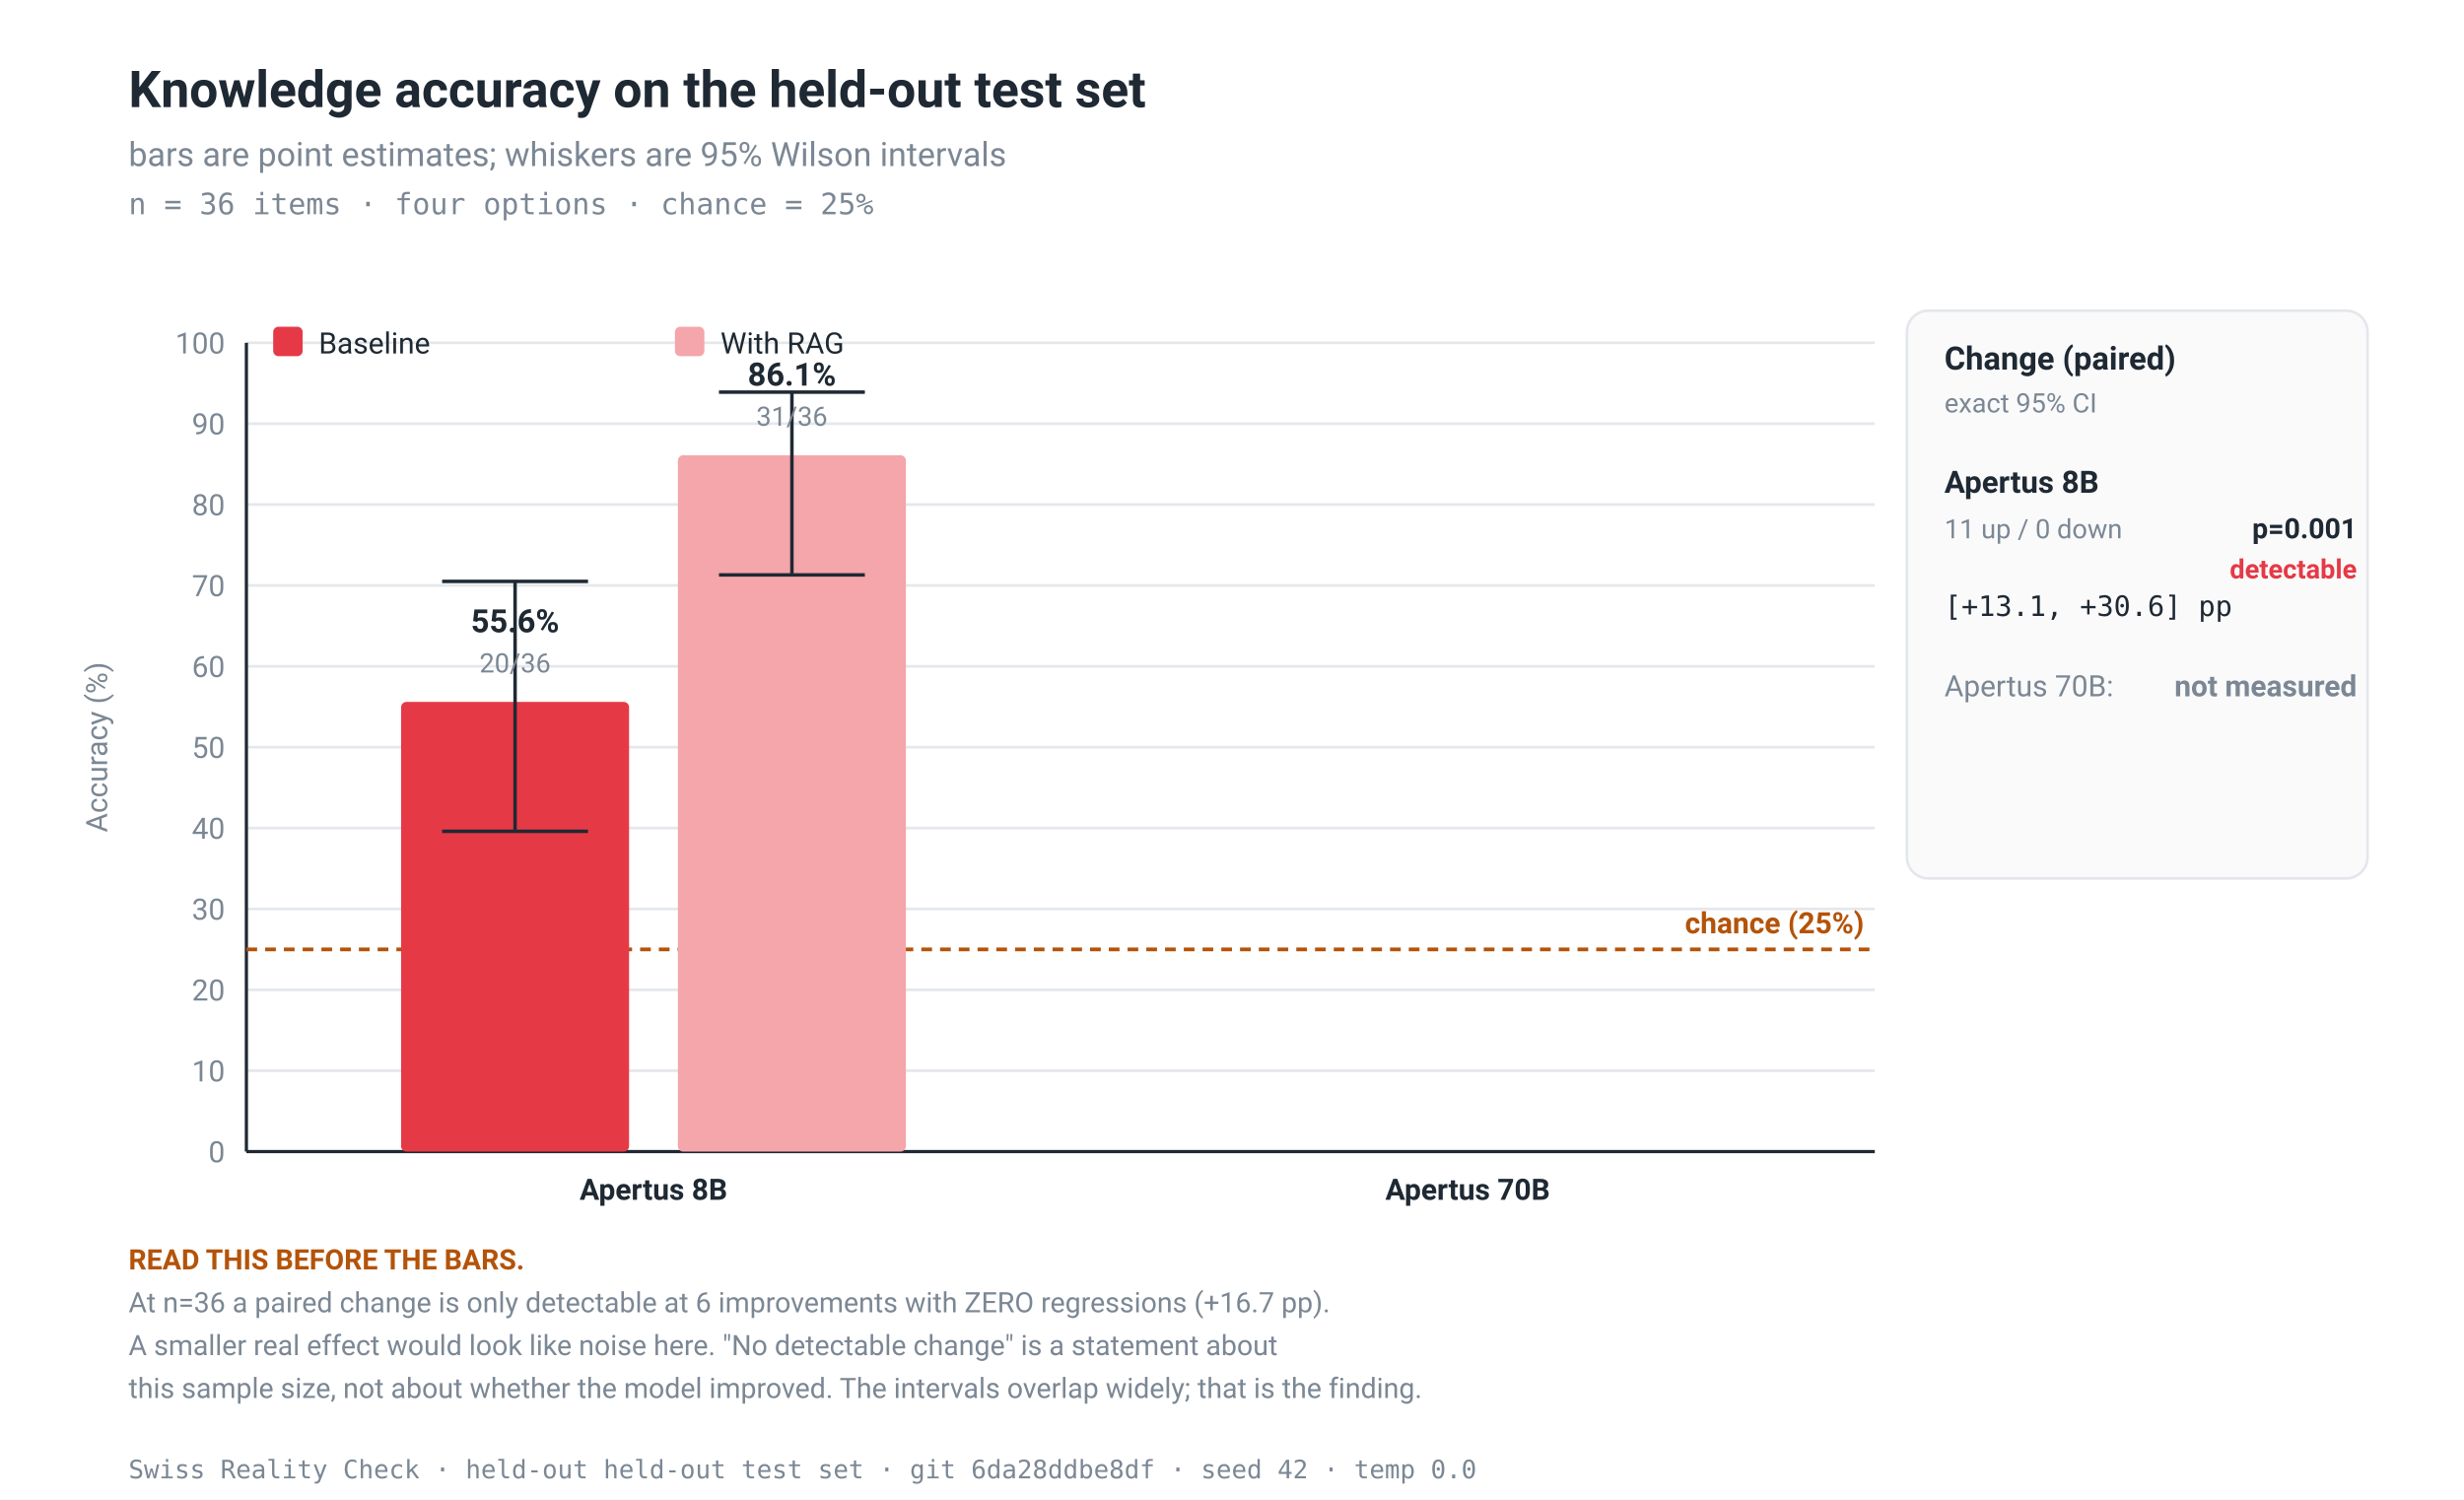
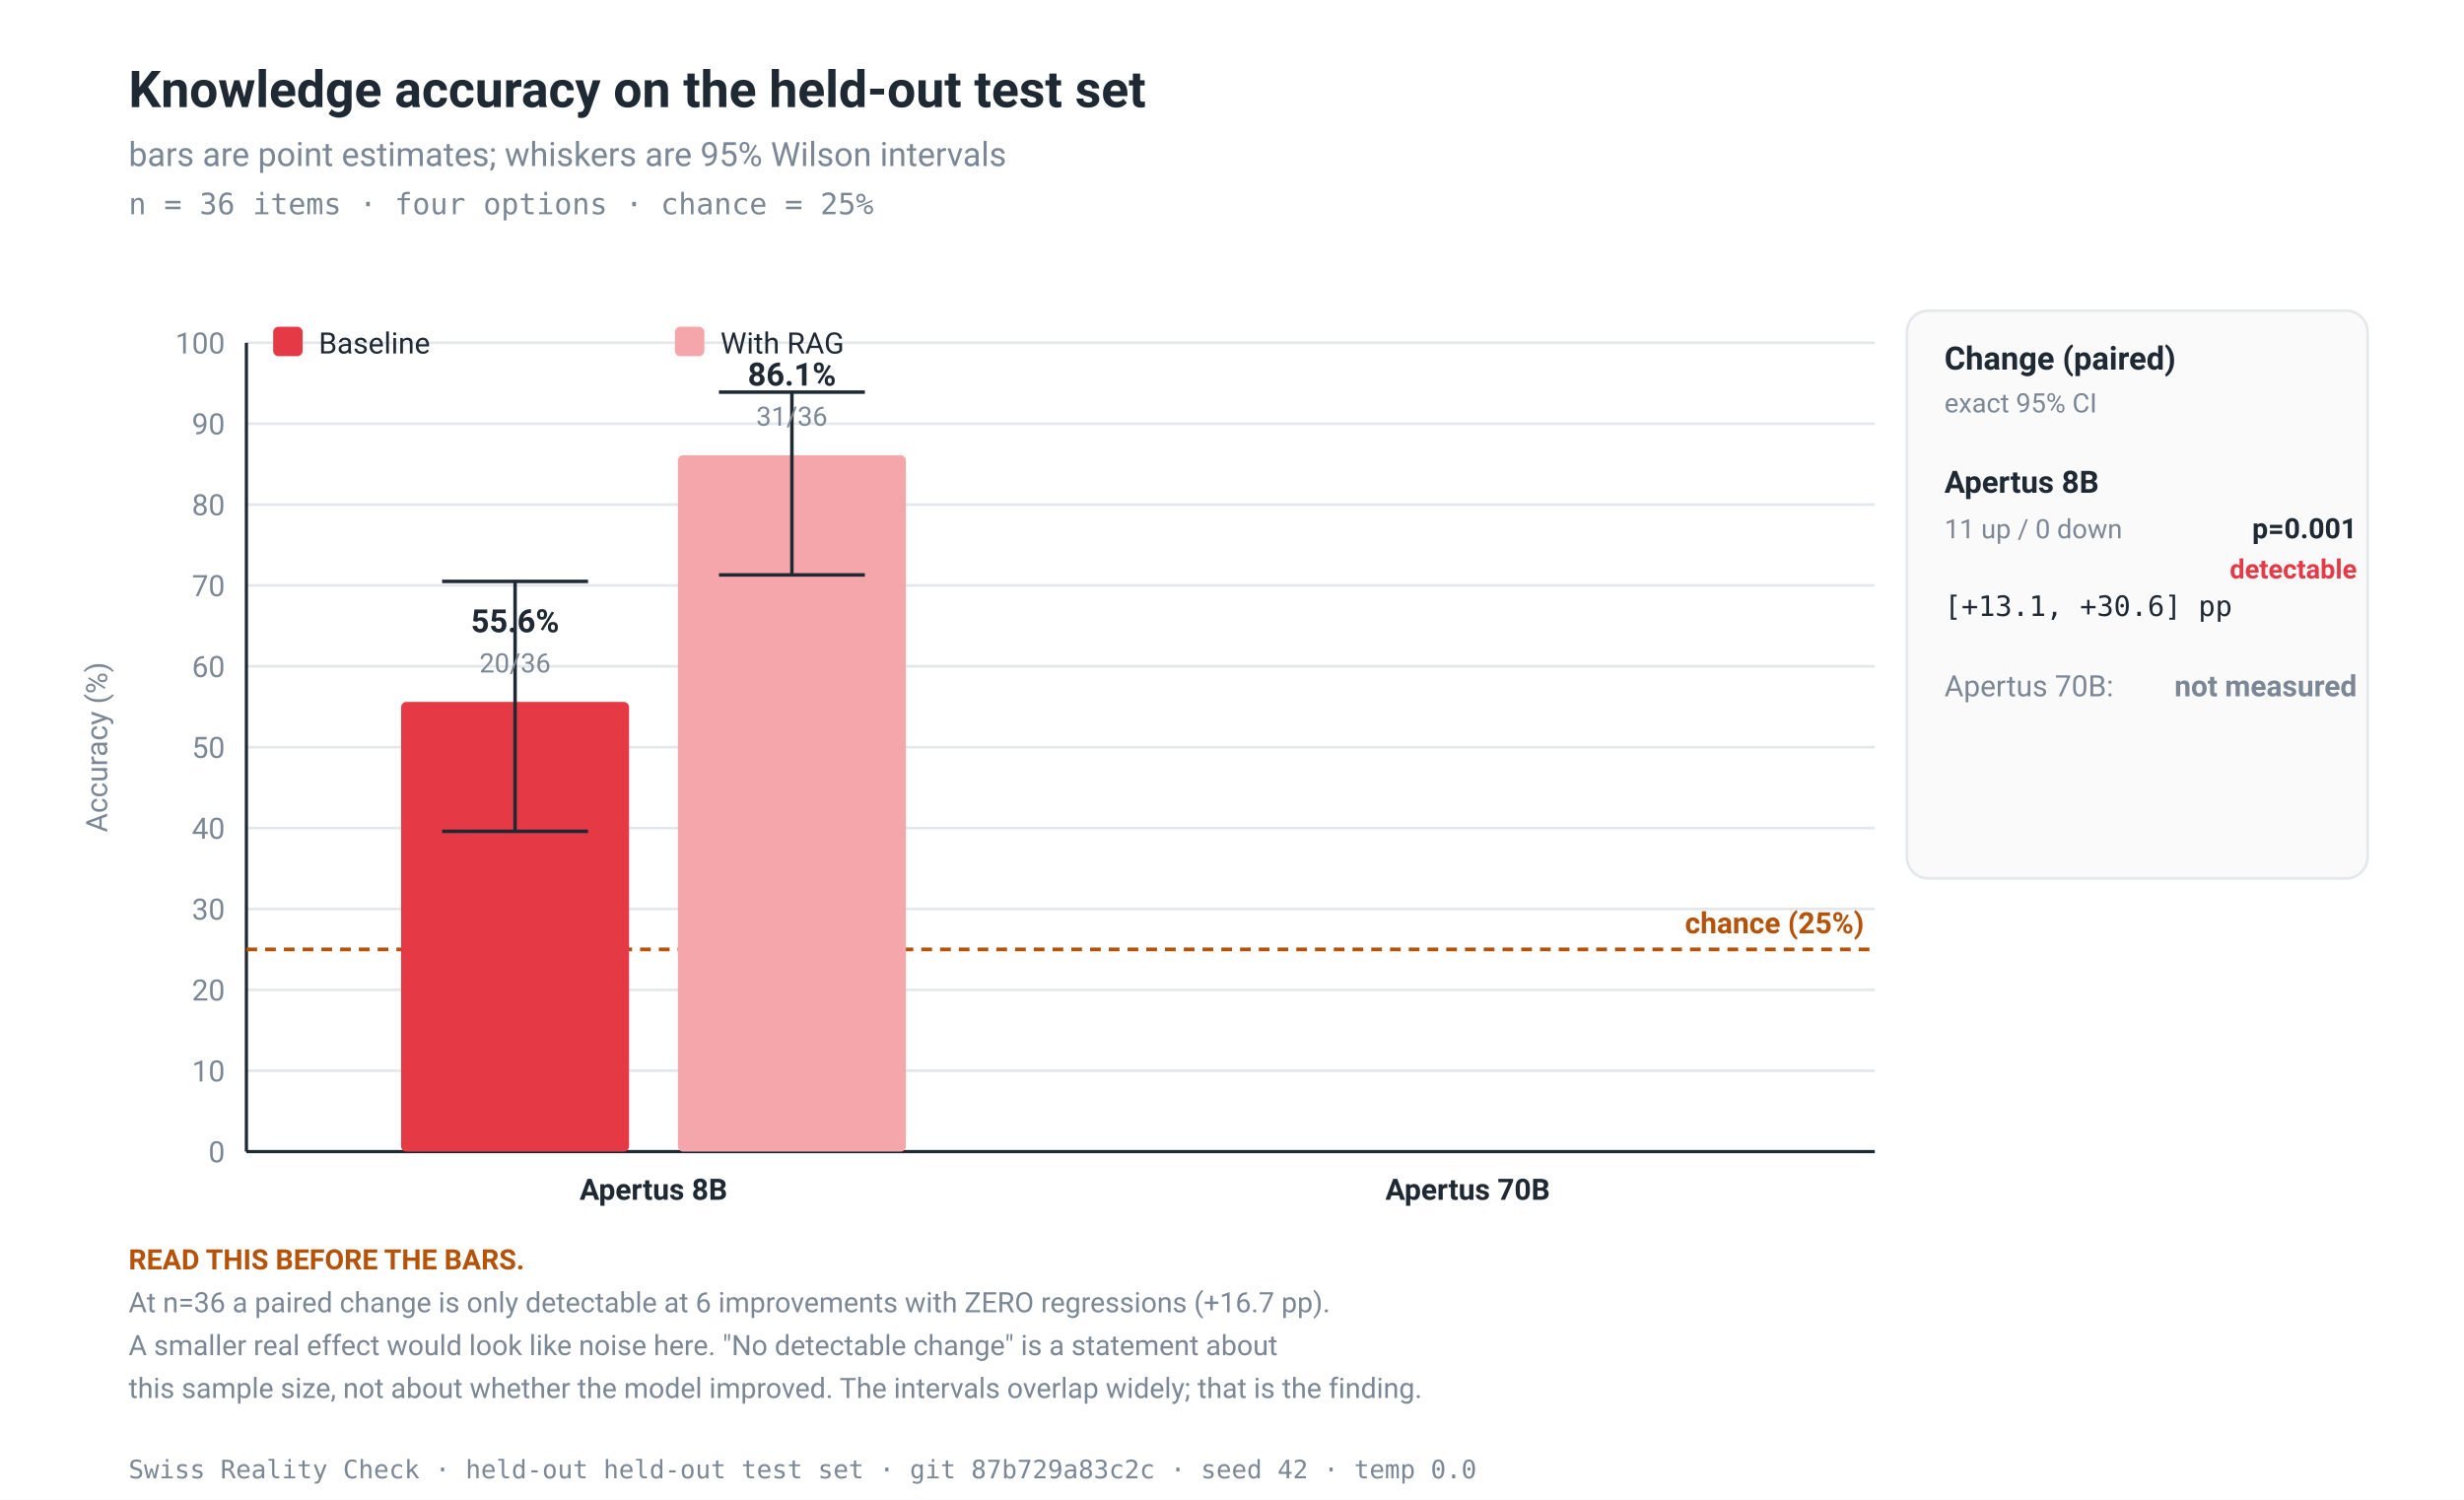
<svg xmlns="http://www.w3.org/2000/svg" width="920" height="560" viewBox="0 0 920 560" role="img" aria-labelledby="t" font-family="ui-sans-serif, -apple-system, 'Segoe UI', Roboto, 'Helvetica Neue', Arial, sans-serif">
  <rect width="920" height="560" fill="#FFFFFF" />
  <text x="48.00" y="40.00" font-family="ui-sans-serif, -apple-system, 'Segoe UI', Roboto, 'Helvetica Neue', Arial, sans-serif" font-size="19" fill="#1F2933" font-weight="bold" text-anchor="start" opacity="1.0" font-style="">Knowledge accuracy on the held-out test set</text>
  <text x="48.00" y="62.00" font-family="ui-sans-serif, -apple-system, 'Segoe UI', Roboto, 'Helvetica Neue', Arial, sans-serif" font-size="12.5" fill="#7B8794" font-weight="normal" text-anchor="start" opacity="1.0" font-style="">bars are point estimates; whiskers are 95% Wilson intervals</text>
  <text x="48.00" y="80.00" font-family="ui-monospace, SFMono-Regular, Menlo, Consolas, monospace" font-size="11" fill="#7B8794" font-weight="normal" text-anchor="start" opacity="1.0" font-style="">n = 36 items · four options · chance = 25%</text>
  <line x1="92.00" y1="430.00" x2="700.00" y2="430.00" stroke="#E4E7EB" stroke-width="1" stroke-linecap="butt" />
  <text x="84.00" y="434.00" font-family="ui-sans-serif, -apple-system, 'Segoe UI', Roboto, 'Helvetica Neue', Arial, sans-serif" font-size="11" fill="#7B8794" font-weight="normal" text-anchor="end" opacity="1.0" font-style="">0</text>
  <line x1="92.00" y1="399.80" x2="700.00" y2="399.80" stroke="#E4E7EB" stroke-width="1" stroke-linecap="butt" />
  <text x="84.00" y="403.80" font-family="ui-sans-serif, -apple-system, 'Segoe UI', Roboto, 'Helvetica Neue', Arial, sans-serif" font-size="11" fill="#7B8794" font-weight="normal" text-anchor="end" opacity="1.0" font-style="">10</text>
  <line x1="92.00" y1="369.60" x2="700.00" y2="369.60" stroke="#E4E7EB" stroke-width="1" stroke-linecap="butt" />
  <text x="84.00" y="373.60" font-family="ui-sans-serif, -apple-system, 'Segoe UI', Roboto, 'Helvetica Neue', Arial, sans-serif" font-size="11" fill="#7B8794" font-weight="normal" text-anchor="end" opacity="1.0" font-style="">20</text>
  <line x1="92.00" y1="339.40" x2="700.00" y2="339.40" stroke="#E4E7EB" stroke-width="1" stroke-linecap="butt" />
  <text x="84.00" y="343.40" font-family="ui-sans-serif, -apple-system, 'Segoe UI', Roboto, 'Helvetica Neue', Arial, sans-serif" font-size="11" fill="#7B8794" font-weight="normal" text-anchor="end" opacity="1.0" font-style="">30</text>
  <line x1="92.00" y1="309.20" x2="700.00" y2="309.20" stroke="#E4E7EB" stroke-width="1" stroke-linecap="butt" />
  <text x="84.00" y="313.20" font-family="ui-sans-serif, -apple-system, 'Segoe UI', Roboto, 'Helvetica Neue', Arial, sans-serif" font-size="11" fill="#7B8794" font-weight="normal" text-anchor="end" opacity="1.0" font-style="">40</text>
  <line x1="92.00" y1="279.00" x2="700.00" y2="279.00" stroke="#E4E7EB" stroke-width="1" stroke-linecap="butt" />
  <text x="84.00" y="283.00" font-family="ui-sans-serif, -apple-system, 'Segoe UI', Roboto, 'Helvetica Neue', Arial, sans-serif" font-size="11" fill="#7B8794" font-weight="normal" text-anchor="end" opacity="1.0" font-style="">50</text>
  <line x1="92.00" y1="248.80" x2="700.00" y2="248.80" stroke="#E4E7EB" stroke-width="1" stroke-linecap="butt" />
  <text x="84.00" y="252.80" font-family="ui-sans-serif, -apple-system, 'Segoe UI', Roboto, 'Helvetica Neue', Arial, sans-serif" font-size="11" fill="#7B8794" font-weight="normal" text-anchor="end" opacity="1.0" font-style="">60</text>
  <line x1="92.00" y1="218.60" x2="700.00" y2="218.60" stroke="#E4E7EB" stroke-width="1" stroke-linecap="butt" />
  <text x="84.00" y="222.60" font-family="ui-sans-serif, -apple-system, 'Segoe UI', Roboto, 'Helvetica Neue', Arial, sans-serif" font-size="11" fill="#7B8794" font-weight="normal" text-anchor="end" opacity="1.0" font-style="">70</text>
  <line x1="92.00" y1="188.40" x2="700.00" y2="188.40" stroke="#E4E7EB" stroke-width="1" stroke-linecap="butt" />
  <text x="84.00" y="192.40" font-family="ui-sans-serif, -apple-system, 'Segoe UI', Roboto, 'Helvetica Neue', Arial, sans-serif" font-size="11" fill="#7B8794" font-weight="normal" text-anchor="end" opacity="1.0" font-style="">80</text>
  <line x1="92.00" y1="158.20" x2="700.00" y2="158.20" stroke="#E4E7EB" stroke-width="1" stroke-linecap="butt" />
  <text x="84.00" y="162.20" font-family="ui-sans-serif, -apple-system, 'Segoe UI', Roboto, 'Helvetica Neue', Arial, sans-serif" font-size="11" fill="#7B8794" font-weight="normal" text-anchor="end" opacity="1.0" font-style="">90</text>
  <line x1="92.00" y1="128.00" x2="700.00" y2="128.00" stroke="#E4E7EB" stroke-width="1" stroke-linecap="butt" />
  <text x="84.00" y="132.00" font-family="ui-sans-serif, -apple-system, 'Segoe UI', Roboto, 'Helvetica Neue', Arial, sans-serif" font-size="11" fill="#7B8794" font-weight="normal" text-anchor="end" opacity="1.0" font-style="">100</text>
  <line x1="92.00" y1="128.00" x2="92.00" y2="430.00" stroke="#1F2933" stroke-width="1.2" stroke-linecap="butt" />
  <line x1="92.00" y1="430.00" x2="700.00" y2="430.00" stroke="#1F2933" stroke-width="1.2" stroke-linecap="butt" />
  <text x="40.00" y="279.00" font-family="ui-sans-serif, -apple-system, 'Segoe UI', Roboto, 'Helvetica Neue', Arial, sans-serif" font-size="11" fill="#7B8794" font-weight="normal" text-anchor="middle" transform="rotate(-90 40.00 279.00)">Accuracy (%)</text>
  <line x1="92.00" y1="354.50" x2="700.00" y2="354.50" stroke="#B45309" stroke-width="1.4" stroke-linecap="butt" stroke-dasharray="4 3" />
  <text x="696.00" y="348.50" font-family="ui-sans-serif, -apple-system, 'Segoe UI', Roboto, 'Helvetica Neue', Arial, sans-serif" font-size="11" fill="#B45309" font-weight="bold" text-anchor="end" opacity="1.0" font-style="">chance (25%)</text>
  <rect x="149.76" y="262.09" width="85.12" height="167.91" rx="2" fill="#E63946" stroke="none" stroke-width="1.4" opacity="1.0" />
  <line x1="192.32" y1="217.09" x2="192.32" y2="310.41" stroke="#1F2933" stroke-width="1.3" stroke-linecap="butt" />
  <line x1="165.08" y1="217.09" x2="219.56" y2="217.09" stroke="#1F2933" stroke-width="1.3" stroke-linecap="butt" />
  <line x1="165.08" y1="310.41" x2="219.56" y2="310.41" stroke="#1F2933" stroke-width="1.3" stroke-linecap="butt" />
  <text x="192.32" y="236.09" font-family="ui-sans-serif, -apple-system, 'Segoe UI', Roboto, 'Helvetica Neue', Arial, sans-serif" font-size="12" fill="#1F2933" font-weight="bold" text-anchor="middle" opacity="1.0" font-style="">55.6%</text>
  <text x="192.32" y="251.09" font-family="ui-sans-serif, -apple-system, 'Segoe UI', Roboto, 'Helvetica Neue', Arial, sans-serif" font-size="10" fill="#7B8794" font-weight="normal" text-anchor="middle" opacity="1.0" font-style="">20/36</text>
  <rect x="253.12" y="169.98" width="85.12" height="260.02" rx="2" fill="#F4A6AB" stroke="none" stroke-width="1.4" opacity="1.0" />
  <line x1="295.68" y1="146.42" x2="295.68" y2="214.67" stroke="#1F2933" stroke-width="1.3" stroke-linecap="butt" />
  <line x1="268.44" y1="146.42" x2="322.92" y2="146.42" stroke="#1F2933" stroke-width="1.3" stroke-linecap="butt" />
  <line x1="268.44" y1="214.67" x2="322.92" y2="214.67" stroke="#1F2933" stroke-width="1.3" stroke-linecap="butt" />
  <text x="295.68" y="143.98" font-family="ui-sans-serif, -apple-system, 'Segoe UI', Roboto, 'Helvetica Neue', Arial, sans-serif" font-size="12" fill="#1F2933" font-weight="bold" text-anchor="middle" opacity="1.0" font-style="">86.1%</text>
  <text x="295.68" y="158.98" font-family="ui-sans-serif, -apple-system, 'Segoe UI', Roboto, 'Helvetica Neue', Arial, sans-serif" font-size="10" fill="#7B8794" font-weight="normal" text-anchor="middle" opacity="1.0" font-style="">31/36</text>
  <text x="244.00" y="448.00" font-family="ui-sans-serif, -apple-system, 'Segoe UI', Roboto, 'Helvetica Neue', Arial, sans-serif" font-size="11" fill="#1F2933" font-weight="bold" text-anchor="middle" opacity="1.0" font-style="">Apertus 8B</text>
  <text x="548.00" y="448.00" font-family="ui-sans-serif, -apple-system, 'Segoe UI', Roboto, 'Helvetica Neue', Arial, sans-serif" font-size="11" fill="#1F2933" font-weight="bold" text-anchor="middle" opacity="1.0" font-style="">Apertus 70B</text>
  <rect x="102.00" y="122.00" width="11.00" height="11.00" rx="2" fill="#E63946" stroke="none" stroke-width="1" opacity="1.0" />
  <text x="119.00" y="132.00" font-family="ui-sans-serif, -apple-system, 'Segoe UI', Roboto, 'Helvetica Neue', Arial, sans-serif" font-size="11" fill="#1F2933" font-weight="normal" text-anchor="start" opacity="1.0" font-style="">Baseline</text>
  <rect x="252.00" y="122.00" width="11.00" height="11.00" rx="2" fill="#F4A6AB" stroke="none" stroke-width="1" opacity="1.0" />
  <text x="269.00" y="132.00" font-family="ui-sans-serif, -apple-system, 'Segoe UI', Roboto, 'Helvetica Neue', Arial, sans-serif" font-size="11" fill="#1F2933" font-weight="normal" text-anchor="start" opacity="1.0" font-style="">With RAG</text>
  <rect x="712.00" y="116.00" width="172.00" height="212.00" rx="8" fill="#FAFAFB" stroke="#E4E7EB" stroke-width="1" opacity="1.0" />
  <text x="726.00" y="138.00" font-family="ui-sans-serif, -apple-system, 'Segoe UI', Roboto, 'Helvetica Neue', Arial, sans-serif" font-size="12" fill="#1F2933" font-weight="bold" text-anchor="start" opacity="1.0" font-style="">Change (paired)</text>
  <text x="726.00" y="154.00" font-family="ui-sans-serif, -apple-system, 'Segoe UI', Roboto, 'Helvetica Neue', Arial, sans-serif" font-size="10" fill="#7B8794" font-weight="normal" text-anchor="start" opacity="1.0" font-style="">exact 95% CI</text>
  <text x="726.00" y="184.00" font-family="ui-sans-serif, -apple-system, 'Segoe UI', Roboto, 'Helvetica Neue', Arial, sans-serif" font-size="11.5" fill="#1F2933" font-weight="bold" text-anchor="start" opacity="1.0" font-style="">Apertus 8B</text>
  <text x="726.00" y="201.00" font-family="ui-sans-serif, -apple-system, 'Segoe UI', Roboto, 'Helvetica Neue', Arial, sans-serif" font-size="10" fill="#7B8794" font-weight="normal" text-anchor="start" opacity="1.0" font-style="">11 up / 0 down</text>
  <text x="880.00" y="201.00" font-family="ui-sans-serif, -apple-system, 'Segoe UI', Roboto, 'Helvetica Neue', Arial, sans-serif" font-size="10.5" fill="#1F2933" font-weight="bold" text-anchor="end" opacity="1.0" font-style="">p=0.001</text>
  <text x="880.00" y="216.00" font-family="ui-sans-serif, -apple-system, 'Segoe UI', Roboto, 'Helvetica Neue', Arial, sans-serif" font-size="10" fill="#E63946" font-weight="bold" text-anchor="end" opacity="1.0" font-style="">detectable</text>
  <text x="726.00" y="230.00" font-family="ui-monospace, SFMono-Regular, Menlo, Consolas, monospace" font-size="10.5" fill="#1F2933" font-weight="normal" text-anchor="start" opacity="1.0" font-style="">[+13.1, +30.6] pp</text>
  <text x="726.00" y="260.00" font-family="ui-sans-serif, -apple-system, 'Segoe UI', Roboto, 'Helvetica Neue', Arial, sans-serif" font-size="11" fill="#7B8794" font-weight="normal" text-anchor="start" opacity="1.0" font-style="">Apertus 70B:</text>
  <text x="880.00" y="260.00" font-family="ui-sans-serif, -apple-system, 'Segoe UI', Roboto, 'Helvetica Neue', Arial, sans-serif" font-size="11" fill="#7B8794" font-weight="bold" text-anchor="end" opacity="1.0" font-style="">not measured</text>
  <text x="48.00" y="474.00" font-family="ui-sans-serif, -apple-system, 'Segoe UI', Roboto, 'Helvetica Neue', Arial, sans-serif" font-size="10.5" fill="#B45309" font-weight="bold" text-anchor="start" opacity="1.0" font-style="">READ THIS BEFORE THE BARS.</text>
  <text x="48.00" y="490.00" font-family="ui-sans-serif, -apple-system, 'Segoe UI', Roboto, 'Helvetica Neue', Arial, sans-serif" font-size="10.5" fill="#7B8794" font-weight="normal" text-anchor="start" opacity="1.0" font-style="">At n=36 a paired change is only detectable at 6 improvements with ZERO regressions (+16.7 pp).</text>
  <text x="48.00" y="506.00" font-family="ui-sans-serif, -apple-system, 'Segoe UI', Roboto, 'Helvetica Neue', Arial, sans-serif" font-size="10.5" fill="#7B8794" font-weight="normal" text-anchor="start" opacity="1.0" font-style="">A smaller real effect would look like noise here. "No detectable change" is a statement about</text>
  <text x="48.00" y="522.00" font-family="ui-sans-serif, -apple-system, 'Segoe UI', Roboto, 'Helvetica Neue', Arial, sans-serif" font-size="10.5" fill="#7B8794" font-weight="normal" text-anchor="start" opacity="1.0" font-style="">this sample size, not about whether the model improved. The intervals overlap widely; that is the finding.</text>
-   <text x="48.00" y="552.00" font-family="ui-monospace, SFMono-Regular, Menlo, Consolas, monospace" font-size="9.5" fill="#7B8794" font-weight="normal" text-anchor="start" opacity="1.0" font-style="">Swiss Reality Check · held-out held-out test set · git 6da28ddbe8df · seed 42 · temp 0.0</text>
+   <text x="48.00" y="552.00" font-family="ui-monospace, SFMono-Regular, Menlo, Consolas, monospace" font-size="9.5" fill="#7B8794" font-weight="normal" text-anchor="start" opacity="1.0" font-style="">Swiss Reality Check · held-out held-out test set · git 87b729a83c2c · seed 42 · temp 0.0</text>
</svg>
